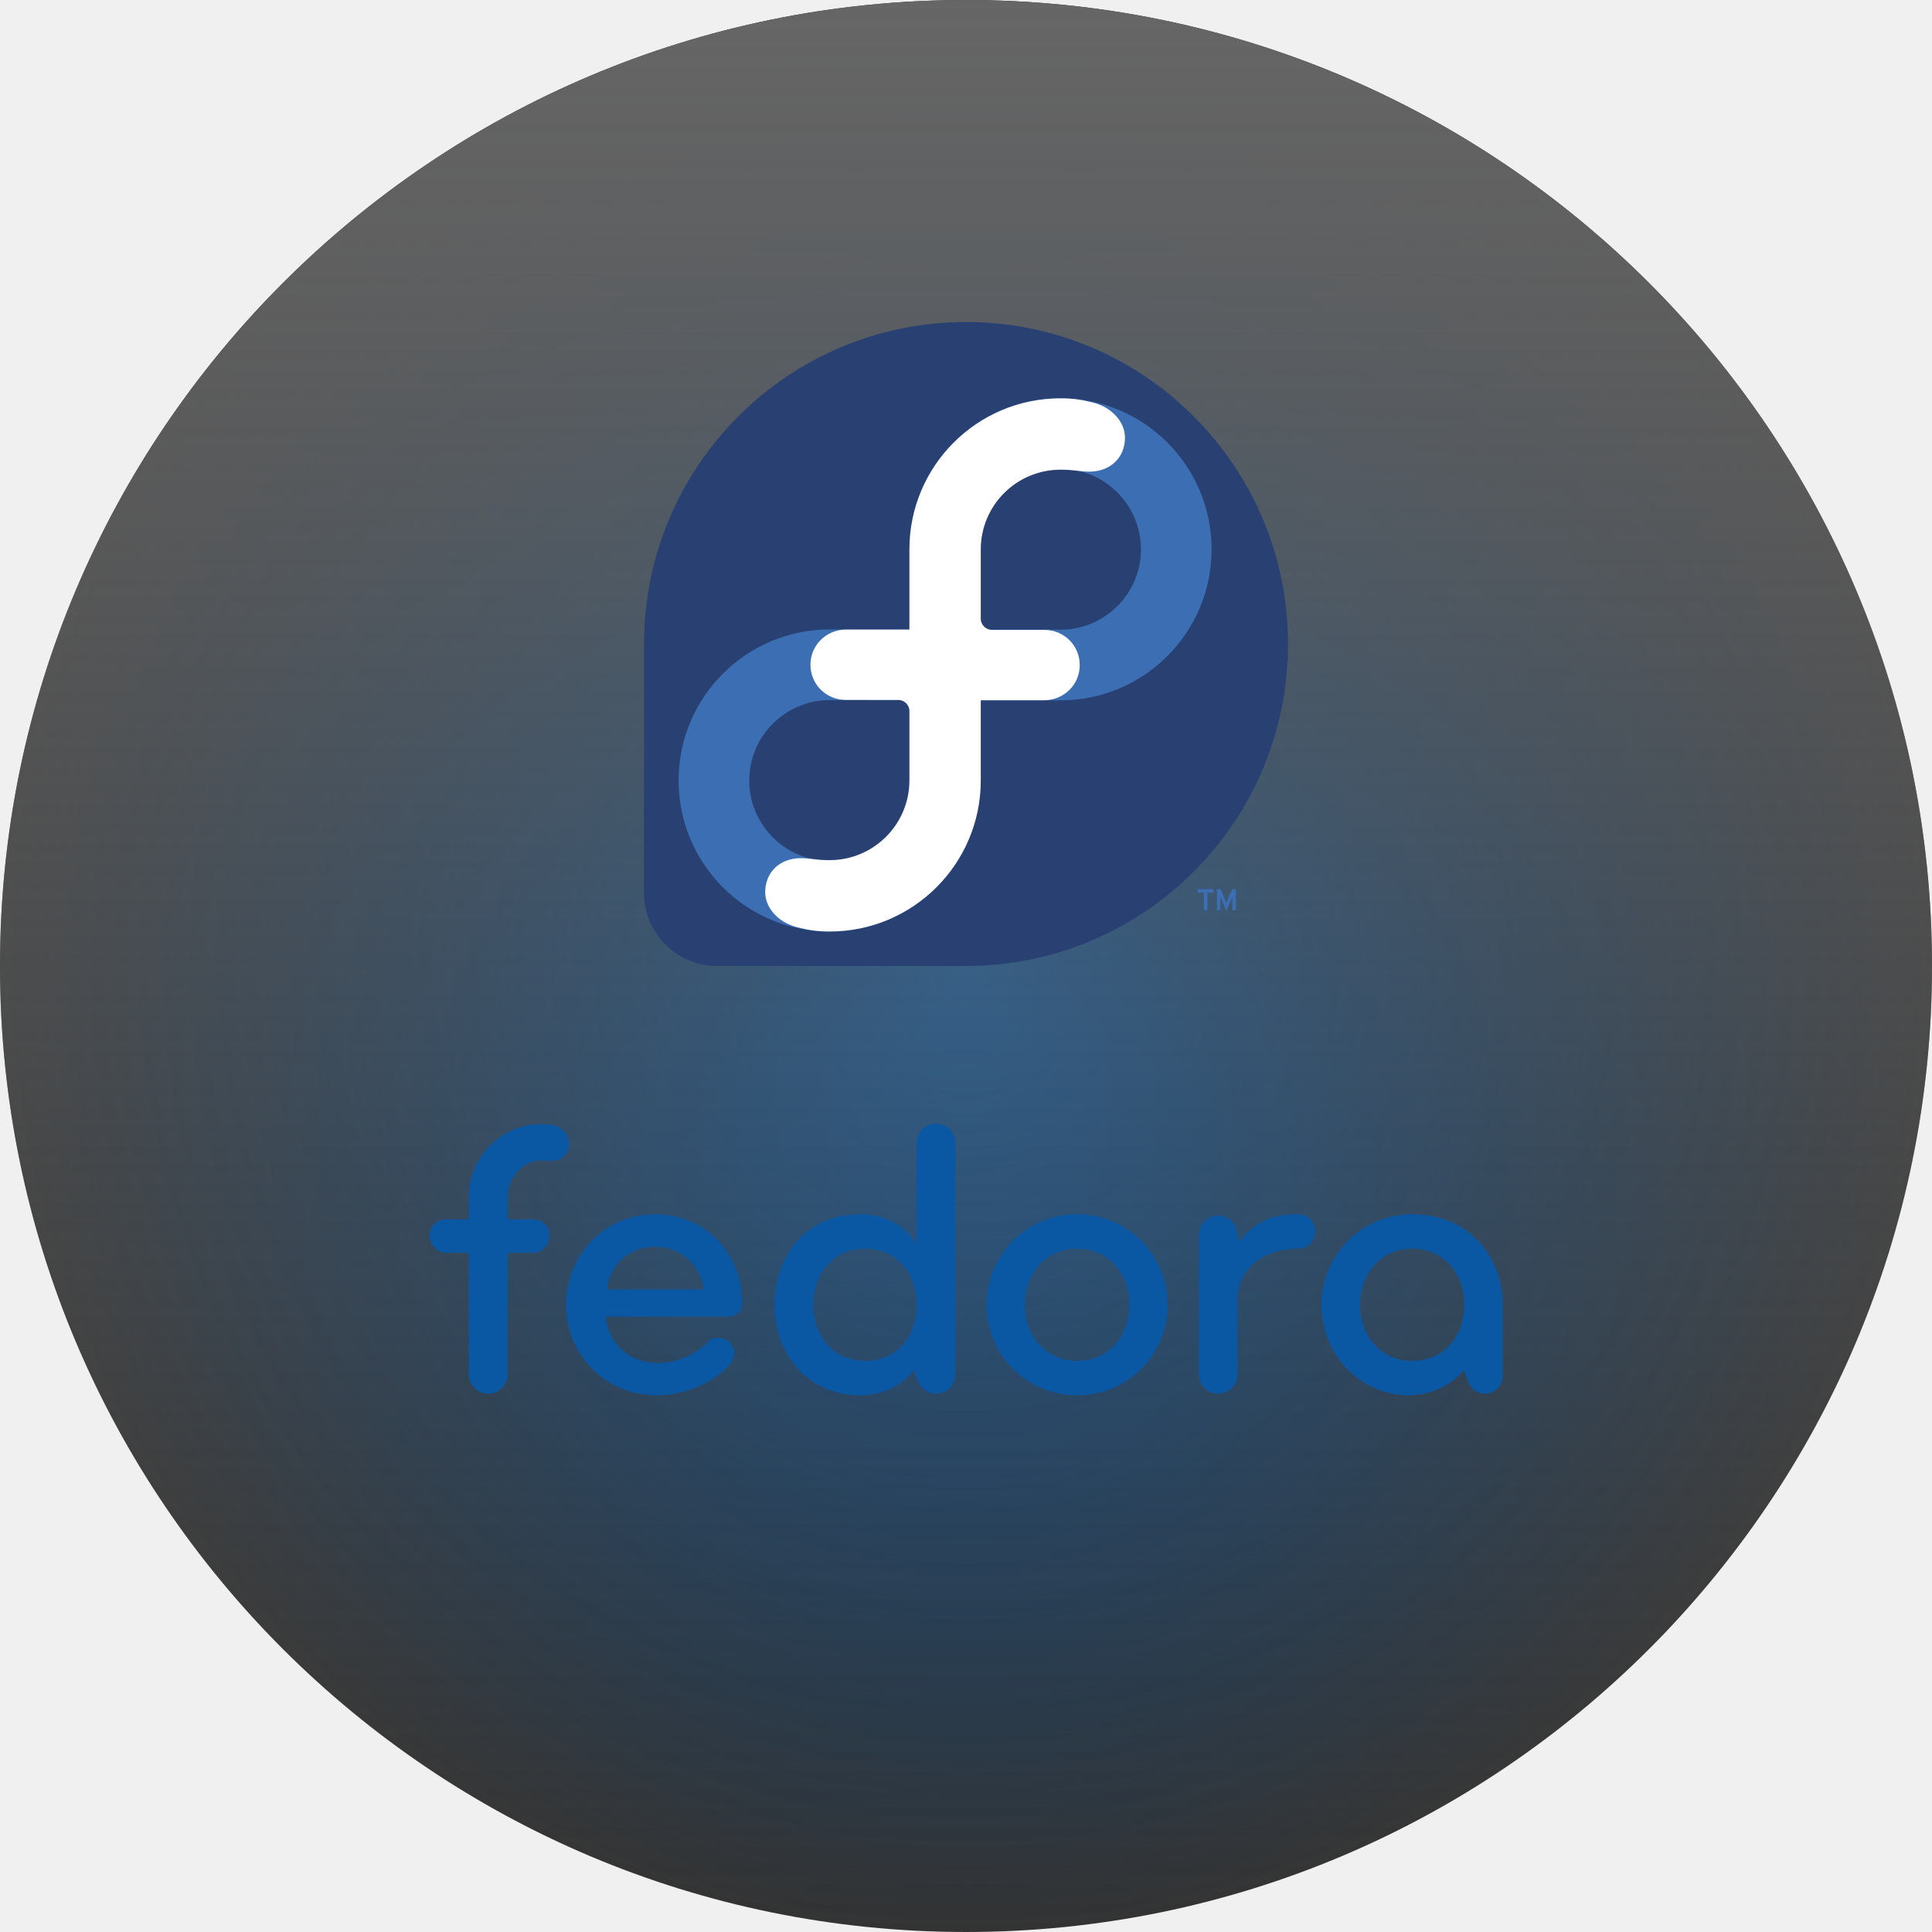
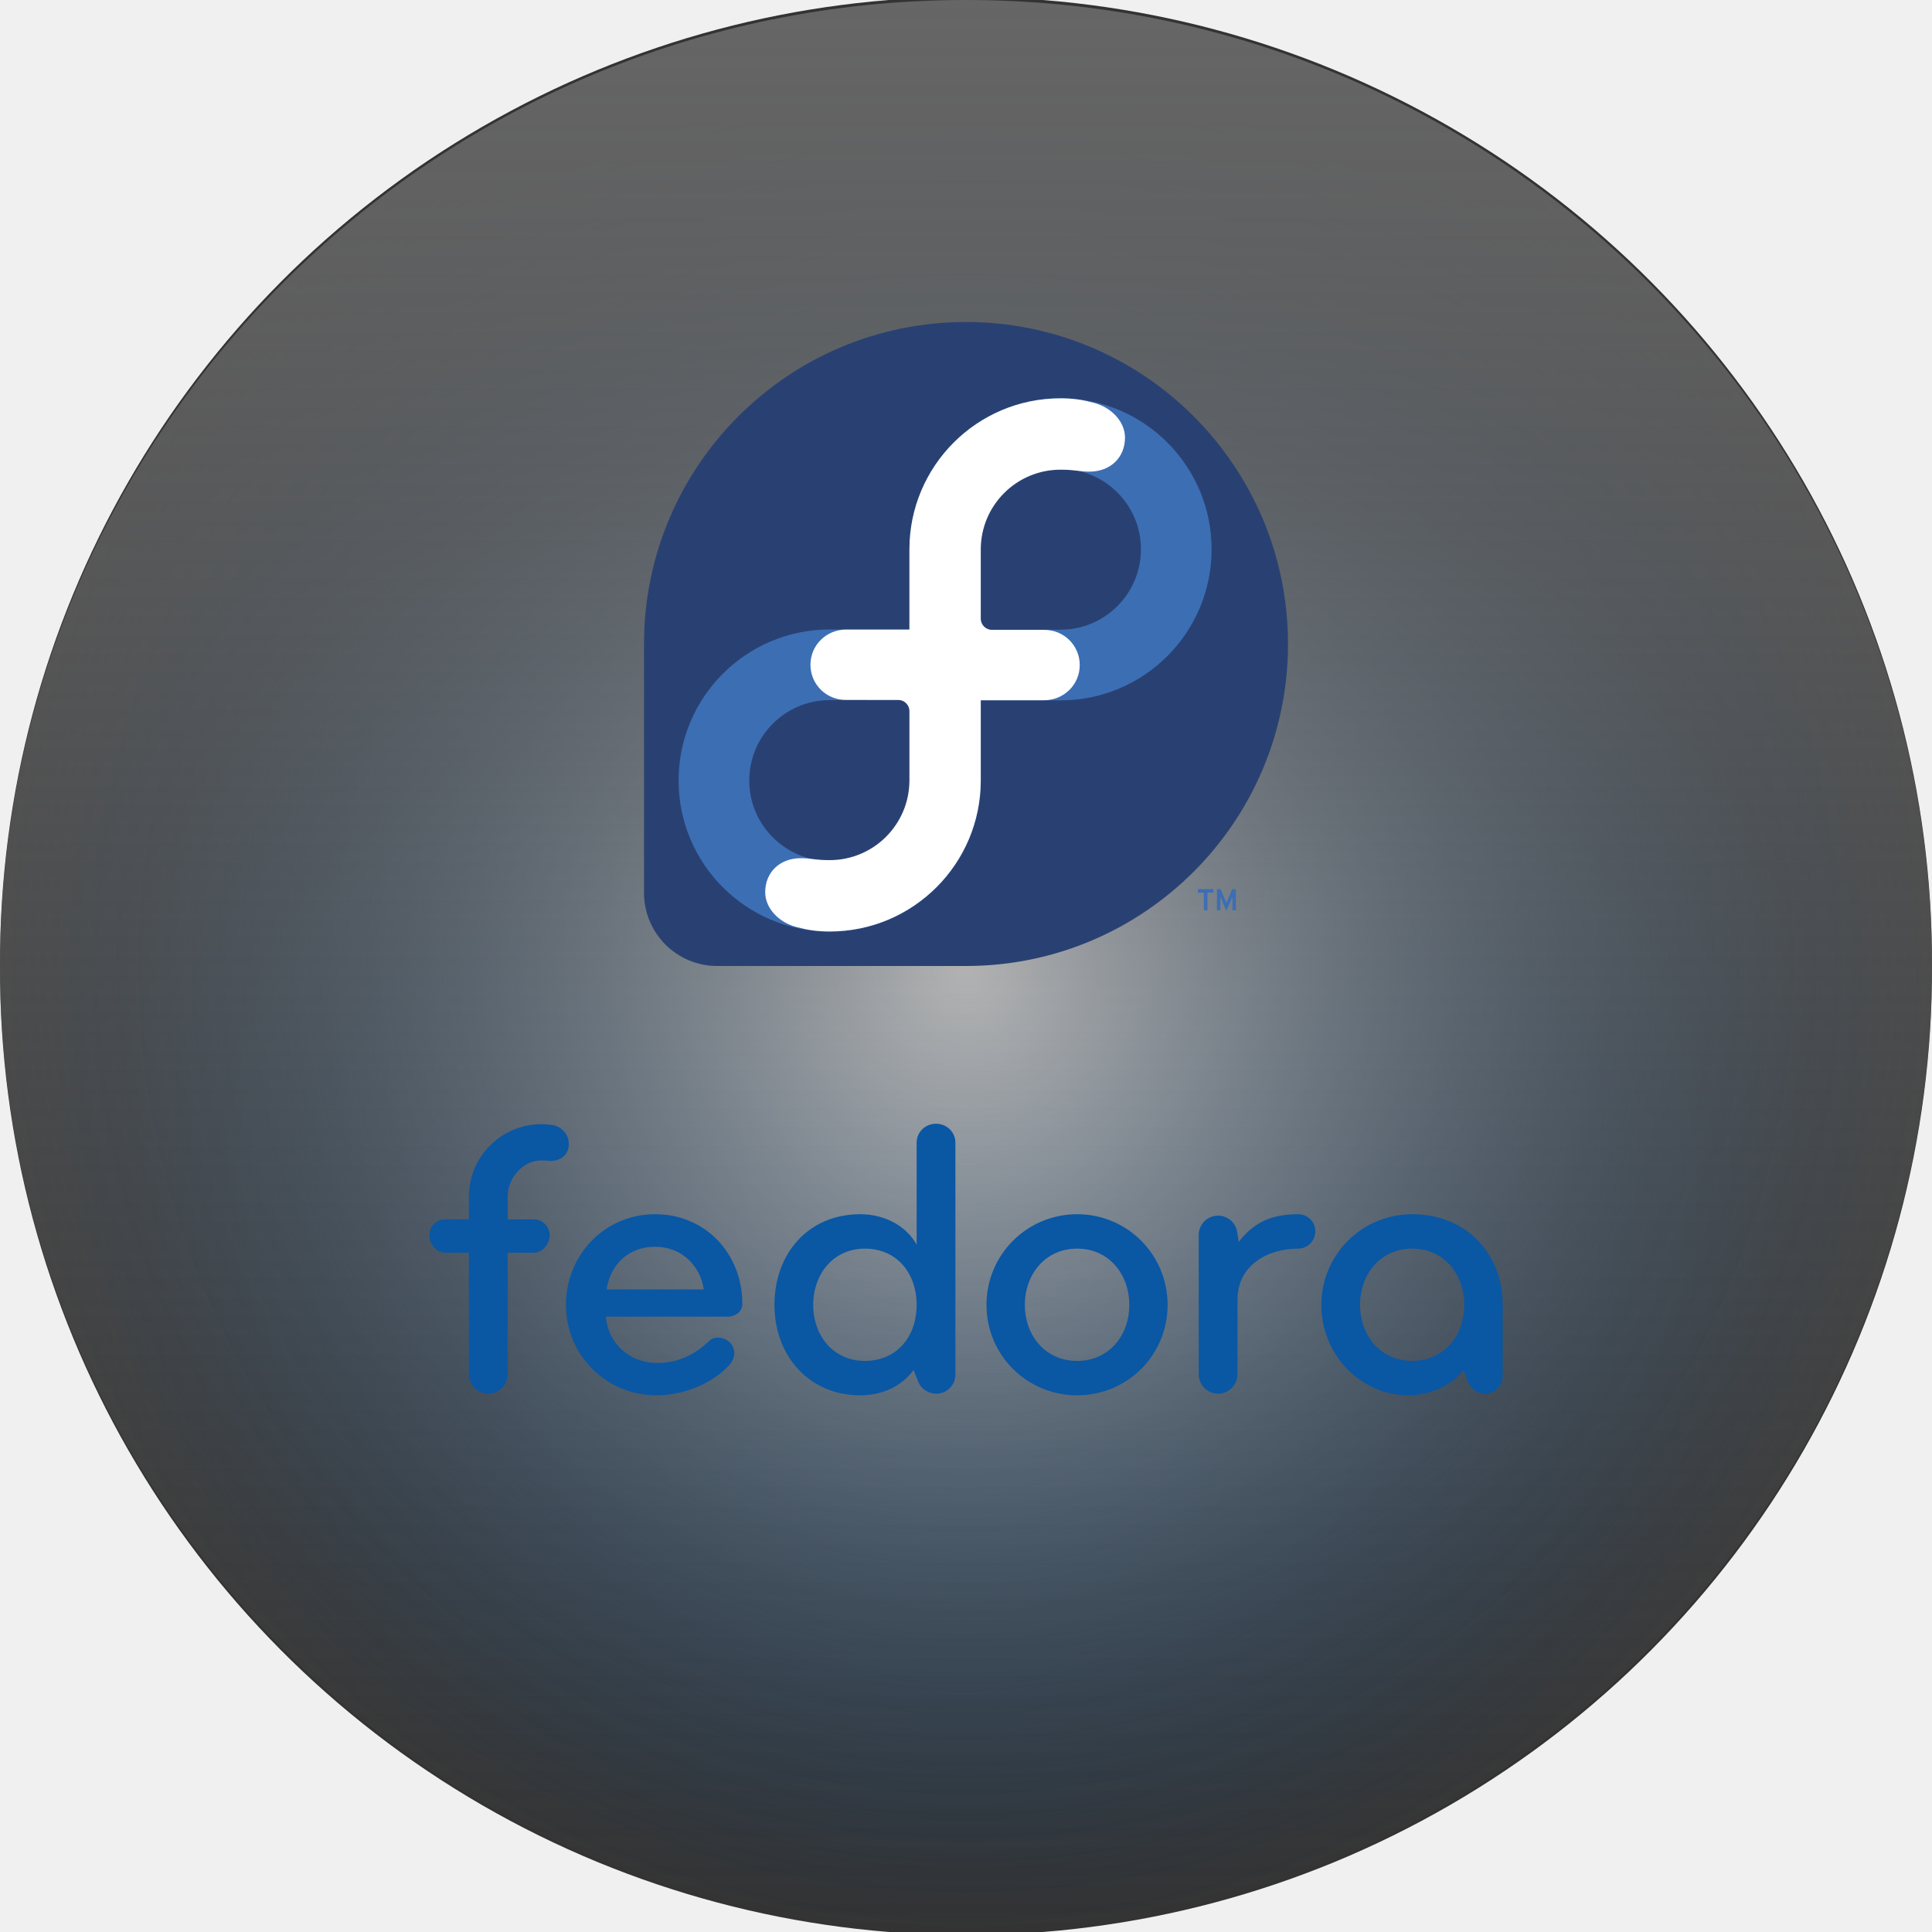
<svg xmlns="http://www.w3.org/2000/svg" xmlns:ns1="http://www.openswatchbook.org/uri/2009/osb" xmlns:xlink="http://www.w3.org/1999/xlink" id="svg3004" version="1.1" width="270" height="270" xml:space="preserve">
  <defs id="defs3008">
+     <linearGradient id="linearGradient3882">
+       <stop style="stop-color:#ffffff;stop-opacity:1;" offset="0" id="stop3904" />
+       <stop style="stop-color:#0a57a4;stop-opacity:0;" offset="1" id="stop3886" />
+     </linearGradient>
+     <linearGradient id="linearGradient3865">
+       <stop style="stop-color:#294172;stop-opacity:1;" offset="0" id="stop3867" />
+       <stop id="stop3880" offset="0" style="stop-color:#294172;stop-opacity:1;" />
+       <stop id="stop3870" offset="1" style="stop-color:#294172;stop-opacity:0.498;" />
+     </linearGradient>
    <linearGradient id="linearGradient4140">
      <stop style="stop-color:#0a58a4;stop-opacity:1;" offset="0" id="stop4142" />
      <stop style="stop-color:#0a58a4;stop-opacity:0;" offset="1" id="stop4144" />
    </linearGradient>
    <linearGradient id="linearGradient4226">
      <stop style="stop-color:#0044aa;stop-opacity:1;" offset="0" id="stop4228" />
      <stop style="stop-color:#0044aa;stop-opacity:0;" offset="1" id="stop4230" />
    </linearGradient>
    <linearGradient id="linearGradient4164">
      <stop style="stop-color:#a80030;stop-opacity:1;" offset="0" id="stop4166" />
      <stop style="stop-color:#a80030;stop-opacity:0;" offset="1" id="stop4168" />
    </linearGradient>
    <linearGradient id="linearGradient5303">
      <stop style="stop-color:#f26711;stop-opacity:1;" offset="0" id="stop5305" />
      <stop style="stop-color:#f26711;stop-opacity:0;" offset="1" id="stop5307" />
    </linearGradient>
    <linearGradient id="linearGradient5267">
      <stop style="stop-color:#666666;stop-opacity:1;" offset="0" id="stop5269" />
      <stop style="stop-color:#666666;stop-opacity:0;" offset="1" id="stop5271" />
    </linearGradient>
    <linearGradient id="linearGradient5251" ns1:paint="solid">
      <stop style="stop-color:#666666;stop-opacity:1;" offset="0" id="stop5253" />
    </linearGradient>
    <linearGradient xlink:href="#linearGradient5267" id="linearGradient5273" x1="-395.365" y1="-212.642" x2="4.763" y2="-212.642" gradientUnits="userSpaceOnUse" />
    <radialGradient xlink:href="#linearGradient5303" id="radialGradient5325" cx="-163.148" cy="-366.263" fx="-163.148" fy="-366.263" r="144.094" gradientTransform="matrix(1,0,0,0.9338842,0,-24.21576)" gradientUnits="userSpaceOnUse" />
    <radialGradient xlink:href="#linearGradient4164" id="radialGradient4170" cx="1447.778" cy="-272.917" fx="1447.778" fy="-272.917" r="223.333" gradientTransform="matrix(1,0,0,0.9751244,0,-6.788974)" gradientUnits="userSpaceOnUse" />
    <radialGradient xlink:href="#linearGradient4164-9" id="radialGradient4170-9" cx="1447.778" cy="-272.917" fx="1447.778" fy="-272.917" r="223.333" gradientTransform="matrix(1,0,0,0.9751244,0,-6.788974)" gradientUnits="userSpaceOnUse" />
    <linearGradient id="linearGradient4164-9">
      <stop style="stop-color:#a80030;stop-opacity:1;" offset="0" id="stop4166-0" />
      <stop style="stop-color:#a80030;stop-opacity:0;" offset="1" id="stop4168-2" />
    </linearGradient>
    <radialGradient r="223.333" fy="-272.917" fx="1447.778" cy="-272.917" cx="1447.778" gradientTransform="matrix(1,0,0,0.9751244,0,-6.788974)" gradientUnits="userSpaceOnUse" id="radialGradient4206" xlink:href="#linearGradient4164-9" />
    <radialGradient xlink:href="#linearGradient4164" id="radialGradient14319" gradientUnits="userSpaceOnUse" gradientTransform="matrix(1,0,0,0.9751244,0,-6.788974)" cx="1447.778" cy="-272.917" fx="1447.778" fy="-272.917" r="223.333" />
    <linearGradient xlink:href="#linearGradient5267" id="linearGradient14321" gradientUnits="userSpaceOnUse" x1="-395.365" y1="-212.642" x2="4.763" y2="-212.642" />
    <linearGradient xlink:href="#linearGradient5267" id="linearGradient14345" gradientUnits="userSpaceOnUse" x1="-395.365" y1="-212.642" x2="4.763" y2="-212.642" />
    <radialGradient xlink:href="#linearGradient4164" id="radialGradient14347" gradientUnits="userSpaceOnUse" gradientTransform="matrix(1,0,0,0.9751244,0,-6.788974)" cx="1447.778" cy="-272.917" fx="1447.778" fy="-272.917" r="223.333" />
    <radialGradient xlink:href="#linearGradient4164" id="radialGradient14931" gradientUnits="userSpaceOnUse" gradientTransform="matrix(1,0,0,0.9751244,0,-6.788974)" cx="1447.778" cy="-272.917" fx="1447.778" fy="-272.917" r="223.333" />
    <linearGradient xlink:href="#linearGradient5267" id="linearGradient14933" gradientUnits="userSpaceOnUse" x1="-395.365" y1="-212.642" x2="4.763" y2="-212.642" />
    <radialGradient xlink:href="#linearGradient4164" id="radialGradient14961" gradientUnits="userSpaceOnUse" gradientTransform="matrix(1,0,0,0.9751244,0,-6.788974)" cx="1447.778" cy="-272.917" fx="1447.778" fy="-272.917" r="223.333" />
    <linearGradient xlink:href="#linearGradient5267" id="linearGradient14963" gradientUnits="userSpaceOnUse" x1="-395.365" y1="-212.642" x2="4.763" y2="-212.642" />
    <linearGradient xlink:href="#linearGradient5267" id="linearGradient14991" gradientUnits="userSpaceOnUse" x1="-395.365" y1="-212.642" x2="4.763" y2="-212.642" />
    <linearGradient xlink:href="#linearGradient5267" id="linearGradient15015" gradientUnits="userSpaceOnUse" x1="-395.365" y1="-212.642" x2="4.763" y2="-212.642" />
    <linearGradient xlink:href="#linearGradient5267" id="linearGradient3725" gradientUnits="userSpaceOnUse" x1="-395.365" y1="-212.642" x2="4.763" y2="-212.642" />
    <radialGradient r="125.556" fy="-292.917" fx="-318.889" cy="-292.917" cx="-318.889" gradientTransform="matrix(1,0,0,1.061947,0,18.14526)" gradientUnits="userSpaceOnUse" id="radialGradient3812" xlink:href="#linearGradient3787-8" />
    <linearGradient id="linearGradient3787-8">
      <stop style="stop-color:#000000;stop-opacity:1;" offset="0" id="stop3789-9" />
      <stop style="stop-color:#000000;stop-opacity:0;" offset="1" id="stop3791-4" />
    </linearGradient>
    <radialGradient r="125.556" fy="-292.917" fx="-318.889" cy="-292.917" cx="-318.889" gradientTransform="matrix(1,0,0,1.061947,0,18.14526)" gradientUnits="userSpaceOnUse" id="radialGradient6789" xlink:href="#linearGradient3787-8" />
    <radialGradient xlink:href="#linearGradient4226" id="radialGradient4232" cx="1447.778" cy="-272.917" fx="1447.778" fy="-272.917" r="223.333" gradientTransform="matrix(1,0,0,0.9751244,0,-6.788974)" gradientUnits="userSpaceOnUse" />
    <linearGradient xlink:href="#linearGradient5267" id="linearGradient3366" gradientUnits="userSpaceOnUse" x1="-395.365" y1="-212.642" x2="4.763" y2="-212.642" />
    <radialGradient xlink:href="#linearGradient3787-8" id="radialGradient3370" gradientUnits="userSpaceOnUse" gradientTransform="matrix(1,0,0,1.061947,0,18.14526)" cx="-318.889" cy="-292.917" fx="-318.889" fy="-292.917" r="125.556" />
    <radialGradient xlink:href="#linearGradient4140" id="radialGradient4146" cx="1447.778" cy="-272.917" fx="1447.778" fy="-272.917" r="223.333" gradientTransform="matrix(1,0,0,0.9751244,0,-6.788974)" gradientUnits="userSpaceOnUse" />
    <radialGradient xlink:href="#linearGradient3787-8" id="radialGradient3093" gradientUnits="userSpaceOnUse" gradientTransform="matrix(1,0,0,1.061947,0,18.14526)" cx="-318.889" cy="-292.917" fx="-318.889" fy="-292.917" r="125.556" />
    <radialGradient xlink:href="#linearGradient4140" id="radialGradient3095" gradientUnits="userSpaceOnUse" gradientTransform="matrix(1,0,0,0.9751244,0,-6.788974)" cx="1447.778" cy="-272.917" fx="1447.778" fy="-272.917" r="223.333" />
    <linearGradient xlink:href="#linearGradient5267" id="linearGradient3097" gradientUnits="userSpaceOnUse" x1="-395.365" y1="-212.642" x2="4.763" y2="-212.642" />
    <radialGradient xlink:href="#linearGradient3787-8" id="radialGradient7088" gradientUnits="userSpaceOnUse" gradientTransform="matrix(1,0,0,1.061947,0,18.14526)" cx="-318.889" cy="-292.917" fx="-318.889" fy="-292.917" r="125.556" />
    <radialGradient xlink:href="#linearGradient4140" id="radialGradient7090" gradientUnits="userSpaceOnUse" gradientTransform="matrix(1,0,0,0.9751244,0,-6.788974)" cx="1447.778" cy="-272.917" fx="1447.778" fy="-272.917" r="223.333" />
    <linearGradient xlink:href="#linearGradient5267" id="linearGradient7092" gradientUnits="userSpaceOnUse" x1="-395.365" y1="-212.642" x2="4.763" y2="-212.642" />
    <radialGradient xlink:href="#linearGradient3787-8" id="radialGradient7156" gradientUnits="userSpaceOnUse" gradientTransform="matrix(1,0,0,1.061947,0,18.14526)" cx="-318.889" cy="-292.917" fx="-318.889" fy="-292.917" r="125.556" />
    <radialGradient xlink:href="#linearGradient4140" id="radialGradient7158" gradientUnits="userSpaceOnUse" gradientTransform="matrix(1,0,0,0.9751244,0,-6.788974)" cx="1447.778" cy="-272.917" fx="1447.778" fy="-272.917" r="223.333" />
    <linearGradient xlink:href="#linearGradient5267" id="linearGradient7160" gradientUnits="userSpaceOnUse" x1="-395.365" y1="-212.642" x2="4.763" y2="-212.642" />
+     <radialGradient xlink:href="#linearGradient3787-8" id="radialGradient3065" gradientUnits="userSpaceOnUse" gradientTransform="matrix(1,0,0,1.061947,0,18.14526)" cx="-318.889" cy="-292.917" fx="-318.889" fy="-292.917" r="125.556" />
+     <radialGradient xlink:href="#linearGradient4140" id="radialGradient3067" gradientUnits="userSpaceOnUse" gradientTransform="matrix(1,0,0,0.9751244,0,-6.788974)" cx="1447.778" cy="-272.917" fx="1447.778" fy="-272.917" r="223.333" />
+     <linearGradient xlink:href="#linearGradient5267" id="linearGradient3069" gradientUnits="userSpaceOnUse" x1="-395.365" y1="-212.642" x2="4.763" y2="-212.642" />
+     <linearGradient xlink:href="#linearGradient5267" id="linearGradient3083" gradientUnits="userSpaceOnUse" x1="-395.365" y1="-212.642" x2="4.763" y2="-212.642" />
+     <radialGradient xlink:href="#linearGradient3787-8" id="radialGradient3087" gradientUnits="userSpaceOnUse" gradientTransform="matrix(1,0,0,1.061947,0,18.14526)" cx="-318.889" cy="-292.917" fx="-318.889" fy="-292.917" r="125.556" />
+     <radialGradient xlink:href="#linearGradient3865" id="radialGradient3871" cx="1447.778" cy="-272.917" fx="1447.778" fy="-272.917" r="223.333" gradientTransform="matrix(1,0,0,0.9751244,0,-6.788974)" gradientUnits="userSpaceOnUse" />
+     <radialGradient xlink:href="#linearGradient3787-8" id="radialGradient3074" gradientUnits="userSpaceOnUse" gradientTransform="matrix(1,0,0,1.061947,0,18.14526)" cx="-318.889" cy="-292.917" fx="-318.889" fy="-292.917" r="125.556" />
+     <radialGradient xlink:href="#linearGradient3865" id="radialGradient3076" gradientUnits="userSpaceOnUse" gradientTransform="matrix(1,0,0,0.9751244,0,-6.788974)" cx="1447.778" cy="-272.917" fx="1447.778" fy="-272.917" r="223.333" />
+     <linearGradient xlink:href="#linearGradient5267" id="linearGradient3078" gradientUnits="userSpaceOnUse" x1="-395.365" y1="-212.642" x2="4.763" y2="-212.642" />
+     <linearGradient xlink:href="#linearGradient5267" id="linearGradient3093" gradientUnits="userSpaceOnUse" x1="-395.365" y1="-212.642" x2="4.763" y2="-212.642" />
+     <radialGradient xlink:href="#linearGradient3882" id="radialGradient3900" cx="1447.778" cy="-272.917" fx="1447.778" fy="-272.917" r="223.333" gradientTransform="matrix(1,0,0,0.9751244,0,-6.788974)" gradientUnits="userSpaceOnUse" />
  </defs>
  <g id="g3012" transform="matrix(1.25,0,0,-1.25,0,-512.3622)">
-     <g id="g3630" transform="translate(0,-625.8898)">
-       <path transform="matrix(1.08777,0,0,-1.008,253.295,-232.38)" d="m -34.286,-337.679 c 0,59.173 -44.452,107.143 -99.286,107.143 -54.834,0 -99.286,-47.969 -99.286,-107.143 0,-59.173 44.452,-107.143 99.286,-107.143 54.834,0 99.286,47.969 99.286,107.143 z" id="path3219" style="fill:#333333;fill-opacity:1;fill-rule:nonzero;stroke:none" />
-       <g id="g7142">
-         <path style="opacity:0.75;fill:url(#radialGradient7156);fill-opacity:1;fill-rule:evenodd;stroke:none" id="path5277-0" d="m -193.333,-292.917 c 0,73.638 -56.213,133.333 -125.556,133.333 -69.342,0 -125.556,-59.695 -125.556,-133.333 0,-73.638 56.213,-133.333 125.556,-133.333 69.342,0 125.556,59.695 125.556,133.333 z" transform="matrix(0,0.860177,0.81,0,345.2625,382.3009)" />
-         <path style="fill:url(#radialGradient7158);fill-opacity:1;fill-rule:nonzero;stroke:none" id="path4162" d="m 1671.111,-272.917 c 0,120.275 -99.99,217.778 -223.333,217.778 -123.344,0 -223.333,-97.502 -223.333,-217.778 0,-120.275 99.99,-217.778 223.333,-217.778 123.344,0 223.333,97.502 223.333,217.778 z" transform="matrix(0.4835821,0,0,-0.4959184,-592.1194,-27.34439)" />
-         <path style="fill:url(#linearGradient7160);fill-opacity:1;fill-rule:evenodd;stroke:none" id="path3806" d="m 4.763,-212.642 c 0,102.6 -89.572,185.774 -200.064,185.774 -110.493,0 -200.064,-83.174 -200.064,-185.774 0,-102.6 89.572,-185.774 200.064,-185.774 110.493,0 200.064,83.174 200.064,185.774 z" transform="matrix(0,-0.5398262,-0.5813513,0,-15.61974,2.571423)" />
-         <g id="g7132">
-           <path id="path3562" d="m 104.649,90.364 c -1.193,0 -2.168,-0.926 -2.168,-2.119 l 0,-11.406 c -1.105,2.033 -3.484,3.41 -6.313,3.41 -5.746,0 -9.581,-4.347 -9.581,-10.138 0,-5.79 3.968,-10.111 9.581,-10.111 2.504,0 4.67,1.035 5.97,2.832 l 0.481,-1.22 c 0.298,-0.838 1.114,-1.429 2.053,-1.429 1.188,-1e-5 2.142,0.949 2.142,2.142 l 0,0.027 0,25.894 c 0,1.193 -0.971,2.119 -2.164,2.119 z m -44.116,-0.049 c -4.476,0 -8.112,-3.631 -8.112,-8.107 l 0,-2.533 -2.649,0 c -0.972,0 -1.772,-0.804 -1.772,-1.776 0,-0.973 0.8,-1.959 1.772,-1.959 l 2.649,0 0,-13.588 c 0,-1.193 0.975,-2.168 2.168,-2.168 1.194,0 2.164,0.975 2.164,2.168 l 0,13.588 2.925,0 c 0.972,0 1.776,0.986 1.776,1.959 0,0.972 -0.804,1.776 -1.776,1.776 l -2.925,0 0,2.533 c 0,2.087 1.693,4.056 3.78,4.056 0.188,0 0.389,5.3e-4 0.574,-0.027 1.184,-0.175 2.291,0.361 2.466,1.545 0.175,1.183 -0.66,2.269 -1.843,2.444 -0.395,0.058 -0.798,0.089 -1.198,0.089 z m 12.715,-10.066 c -5.613,0 -9.973,-4.524 -9.973,-10.138 0,-5.614 4.498,-10.111 10.111,-10.111 3.094,0 6.229,1.328 8.085,3.317 0.398,0.398 0.623,0.921 0.623,1.407 0,0.353 -0.126,0.701 -0.347,1.011 -0.353,0.442 -0.894,0.717 -1.425,0.717 -0.398,0 -0.754,-0.082 -1.064,-0.392 -1.547,-1.502 -3.48,-2.444 -5.734,-2.444 -3.182,0 -5.562,2.222 -5.783,5.182 13.658,0 13.642,0 13.642,0 0.84,0 1.611,0.567 1.611,1.407 0,5.702 -4.177,10.044 -9.746,10.044 z m 47.18,0 C 114.814,80.249 110.29,75.724 110.29,70.111 110.29,64.497 114.814,60 120.428,60 c 5.614,0 10.111,4.497 10.111,10.111 0,5.613 -4.497,10.138 -10.111,10.138 z m 24.718,0 c -2.965,0 -4.924,-0.884 -6.656,-3.085 l -0.165,1.037 c -0.134,1.069 -1.038,1.888 -2.142,1.888 -1.198,0 -2.164,-0.97 -2.164,-2.168 l 0,-0.022 0,-15.547 c 0,-1.193 0.97,-2.168 2.164,-2.168 1.194,0 2.168,0.975 2.168,2.168 l 0,8.339 c 0,3.801 3.302,5.712 6.794,5.712 1.061,0 1.91,0.876 1.91,1.937 0,1.061 -0.849,1.91 -1.91,1.91 z m 12.738,0 c -5.614,0 -10.155,-4.524 -10.155,-10.138 0,-5.614 4.415,-10.111 9.764,-10.111 2.669,0 5.059,1.374 6.131,2.809 l 0.53,-1.336 c 0.283,-0.752 1.014,-1.291 1.865,-1.291 1.097,-1e-5 1.98,0.885 1.981,1.981 l 0,5.182 0,2.765 c 0.044,5.436 -3.839,10.138 -10.115,10.138 z M 73.248,76.611 c 2.917,0 5.038,-2.077 5.436,-4.773 l -10.872,0 c 0.442,2.828 2.475,4.773 5.436,4.773 z m 23.45,-0.209 c 3.536,0 5.783,-2.711 5.783,-6.291 0,-3.58 -2.247,-6.264 -5.783,-6.264 -3.536,0 -5.779,2.817 -5.779,6.264 0,3.447 2.243,6.291 5.779,6.291 z m 23.73,0 c 3.536,0 5.828,-2.844 5.828,-6.291 0,-3.447 -2.292,-6.264 -5.828,-6.264 -3.536,0 -5.85,2.817 -5.85,6.264 0,3.447 2.314,6.291 5.85,6.291 z m 37.456,0 c 3.536,0 5.828,-2.844 5.828,-6.291 0,-3.447 -2.292,-6.264 -5.828,-6.264 -3.536,0 -5.828,2.817 -5.828,6.264 0,3.447 2.292,6.291 5.828,6.291 z" style="fill:#0a57a4;fill-opacity:1;fill-rule:nonzero;stroke:none" />
-           <g transform="matrix(0.3380263,0,0,0.3380303,-469.542,-107.8808)" id="g3339">
-             <path d="m 1815.072,745.138 c 0,58.82 -47.683,106.504 -106.502,106.504 -58.793,0 -106.457,-47.644 -106.499,-106.429 l 0,-82.417 c 0.032,-13.347 10.857,-24.153 24.213,-24.153 l 82.329,0 c 58.8,0.023 106.459,47.69 106.459,106.494" id="voice" style="fill:#294172" />
-             <path d="m 1663.473,738.265 c 0,0 38.276,0 38.276,0 0,0 0,-38.276 0,-38.276 0,-21.128 -17.148,-38.276 -38.276,-38.276 -21.128,0 -38.276,17.148 -38.276,38.276 0,21.128 17.148,38.276 38.276,38.276 z" id="in" style="fill:none;stroke:#3c6eb4;stroke-width:23.368" />
-             <use height="1052.362" width="744.094" y="0" x="0" transform="matrix(-1,0,0,-1,3403.312,1476.455)" id="finity" xlink:href="#in" />
-             <path d="m 1713.457,749.919 0,-49.877 c 0,-27.603 -22.38,-49.984 -49.984,-49.984 -4.188,0 -7.165,0.473 -11.042,1.486 -5.653,1.479 -10.272,6.114 -10.274,11.505 0,6.516 4.73,11.256 11.8,11.256 3.365,0 4.586,-0.646 9.516,-0.646 14.553,0 26.358,11.788 26.384,26.341 l 0,22.925 c 0,2.054 -1.669,3.719 -3.727,3.719 l -17.332,0.003 c -6.458,0 -11.675,5.151 -11.675,11.626 0,6.516 5.271,11.645 11.799,11.645" id="free" style="fill:#ffffff" />
-             <use height="1052.362" width="744.094" y="0" x="0" transform="matrix(-1,0,0,-1,3403.312,1476.455)" id="dom" xlink:href="#free" />
-             <path d="m 1796.695,657.075 c 0,0 0,4.425 0,4.425 l -2.023,-4.638 c 0,0 -1.969,4.638 -1.969,4.638 l 3e-4,-4.425 -1.135,0 0,6.988 1.19,0 c 0,0 1.947,-4.464 1.947,-4.464 l 1.918,4.464 1.204,0 0,-6.988 -1.133,0 z m -8.266,5.817 0,-5.817 -1.186,0 0,5.817 -1.988,0 0,1.17 5.16,0 0,-1.17" id="TM" style="fill:#3c6eb4" />
-           </g>
+     <g id="g3906">
+       <path transform="matrix(1.08777,0,0,-1.008,253.295,-858.2697)" d="m -34.286,-337.679 a 99.286,107.143 0 1 1 -198.571,0 99.286,107.143 0 1 1 198.571,0 z" id="path3219" style="fill:#333333;fill-opacity:1;fill-rule:nonzero;stroke:none" />
+       <path transform="matrix(0,0.860177,0.81,0,345.2625,-243.5889)" d="m -193.333,-292.917 a 125.556,133.333 0 1 1 -251.111,0 125.556,133.333 0 1 1 251.111,0 z" id="path5277-0" style="opacity:0.75;fill:url(#radialGradient3074);fill-opacity:1;fill-rule:evenodd;stroke:none" />
+       <path transform="matrix(0.4835821,0,0,-0.4959184,-592.1194,-653.2341)" d="m 1671.111,-272.917 a 223.333,217.778 0 1 1 -446.667,0 223.333,217.778 0 1 1 446.667,0 z" id="path4162" style="fill:url(#radialGradient3900);fill-opacity:1;fill-rule:nonzero;stroke:none" />
+       <path transform="matrix(0,-0.5398262,-0.5813513,0,-15.61974,-623.3183)" d="m 4.763,-212.642 a 200.064,185.774 0 1 1 -400.129,0 200.064,185.774 0 1 1 400.129,0 z" id="path3806" style="fill:url(#linearGradient3093);fill-opacity:1;fill-rule:evenodd;stroke:none" />
+       <g transform="translate(3.97e-4,-625.8897)" id="g7132">
+         <path style="fill:#0a57a4;fill-opacity:1;fill-rule:nonzero;stroke:none" d="m 104.649,90.364 c -1.193,0 -2.168,-0.926 -2.168,-2.119 l 0,-11.406 c -1.105,2.033 -3.484,3.41 -6.313,3.41 -5.746,0 -9.581,-4.347 -9.581,-10.138 0,-5.79 3.968,-10.111 9.581,-10.111 2.504,0 4.67,1.035 5.97,2.832 l 0.481,-1.22 c 0.298,-0.838 1.114,-1.429 2.053,-1.429 1.188,-1e-5 2.142,0.949 2.142,2.142 l 0,0.027 0,25.894 c 0,1.193 -0.971,2.119 -2.164,2.119 z m -44.116,-0.049 c -4.476,0 -8.112,-3.631 -8.112,-8.107 l 0,-2.533 -2.649,0 c -0.972,0 -1.772,-0.804 -1.772,-1.776 0,-0.973 0.8,-1.959 1.772,-1.959 l 2.649,0 0,-13.588 c 0,-1.193 0.975,-2.168 2.168,-2.168 1.194,0 2.164,0.975 2.164,2.168 l 0,13.588 2.925,0 c 0.972,0 1.776,0.986 1.776,1.959 0,0.972 -0.804,1.776 -1.776,1.776 l -2.925,0 0,2.533 c 0,2.087 1.693,4.056 3.78,4.056 0.188,0 0.389,5.3e-4 0.574,-0.027 1.184,-0.175 2.291,0.361 2.466,1.545 0.175,1.183 -0.66,2.269 -1.843,2.444 -0.395,0.058 -0.798,0.089 -1.198,0.089 z m 12.715,-10.066 c -5.613,0 -9.973,-4.524 -9.973,-10.138 0,-5.614 4.498,-10.111 10.111,-10.111 3.094,0 6.229,1.328 8.085,3.317 0.398,0.398 0.623,0.921 0.623,1.407 0,0.353 -0.126,0.701 -0.347,1.011 -0.353,0.442 -0.894,0.717 -1.425,0.717 -0.398,0 -0.754,-0.082 -1.064,-0.392 -1.547,-1.502 -3.48,-2.444 -5.734,-2.444 -3.182,0 -5.562,2.222 -5.783,5.182 13.658,0 13.642,0 13.642,0 0.84,0 1.611,0.567 1.611,1.407 0,5.702 -4.177,10.044 -9.746,10.044 z m 47.18,0 C 114.814,80.249 110.29,75.724 110.29,70.111 110.29,64.497 114.814,60 120.428,60 c 5.614,0 10.111,4.497 10.111,10.111 0,5.613 -4.497,10.138 -10.111,10.138 z m 24.718,0 c -2.965,0 -4.924,-0.884 -6.656,-3.085 l -0.165,1.037 c -0.134,1.069 -1.038,1.888 -2.142,1.888 -1.198,0 -2.164,-0.97 -2.164,-2.168 l 0,-0.022 0,-15.547 c 0,-1.193 0.97,-2.168 2.164,-2.168 1.194,0 2.168,0.975 2.168,2.168 l 0,8.339 c 0,3.801 3.302,5.712 6.794,5.712 1.061,0 1.91,0.876 1.91,1.937 0,1.061 -0.849,1.91 -1.91,1.91 z m 12.738,0 c -5.614,0 -10.155,-4.524 -10.155,-10.138 0,-5.614 4.415,-10.111 9.764,-10.111 2.669,0 5.059,1.374 6.131,2.809 l 0.53,-1.336 c 0.283,-0.752 1.014,-1.291 1.865,-1.291 1.097,-1e-5 1.98,0.885 1.981,1.981 l 0,5.182 0,2.765 c 0.044,5.436 -3.839,10.138 -10.115,10.138 z M 73.248,76.611 c 2.917,0 5.038,-2.077 5.436,-4.773 l -10.872,0 c 0.442,2.828 2.475,4.773 5.436,4.773 z m 23.45,-0.209 c 3.536,0 5.783,-2.711 5.783,-6.291 0,-3.58 -2.247,-6.264 -5.783,-6.264 -3.536,0 -5.779,2.817 -5.779,6.264 0,3.447 2.243,6.291 5.779,6.291 z m 23.73,0 c 3.536,0 5.828,-2.844 5.828,-6.291 0,-3.447 -2.292,-6.264 -5.828,-6.264 -3.536,0 -5.85,2.817 -5.85,6.264 0,3.447 2.314,6.291 5.85,6.291 z m 37.456,0 c 3.536,0 5.828,-2.844 5.828,-6.291 0,-3.447 -2.292,-6.264 -5.828,-6.264 -3.536,0 -5.828,2.817 -5.828,6.264 0,3.447 2.292,6.291 5.828,6.291 z" id="path3562" />
+         <g id="g3339" transform="matrix(0.3380263,0,0,0.3380303,-469.542,-107.8808)">
+           <path style="fill:#294172" id="voice" d="m 1815.072,745.138 c 0,58.82 -47.683,106.504 -106.502,106.504 -58.793,0 -106.457,-47.644 -106.499,-106.429 l 0,-82.417 c 0.032,-13.347 10.857,-24.153 24.213,-24.153 l 82.329,0 c 58.8,0.023 106.459,47.69 106.459,106.494" />
+           <path style="fill:none;stroke:#3c6eb4;stroke-width:23.368" id="in" d="m 1663.473,738.265 c 0,0 38.276,0 38.276,0 0,0 0,-38.276 0,-38.276 0,-21.128 -17.148,-38.276 -38.276,-38.276 -21.128,0 -38.276,17.148 -38.276,38.276 0,21.128 17.148,38.276 38.276,38.276 z" />
+           <use xlink:href="#in" id="finity" transform="matrix(-1,0,0,-1,3403.312,1476.455)" x="0" y="0" width="744.094" height="1052.362" />
+           <path style="fill:#ffffff" id="free" d="m 1713.457,749.919 0,-49.877 c 0,-27.603 -22.38,-49.984 -49.984,-49.984 -4.188,0 -7.165,0.473 -11.042,1.486 -5.653,1.479 -10.272,6.114 -10.274,11.505 0,6.516 4.73,11.256 11.8,11.256 3.365,0 4.586,-0.646 9.516,-0.646 14.553,0 26.358,11.788 26.384,26.341 l 0,22.925 c 0,2.054 -1.669,3.719 -3.727,3.719 l -17.332,0.003 c -6.458,0 -11.675,5.151 -11.675,11.626 0,6.516 5.271,11.645 11.799,11.645" />
+           <use xlink:href="#free" id="dom" transform="matrix(-1,0,0,-1,3403.312,1476.455)" x="0" y="0" width="744.094" height="1052.362" />
+           <path style="fill:#3c6eb4" id="TM" d="m 1796.695,657.075 c 0,0 0,4.425 0,4.425 l -2.023,-4.638 c 0,0 -1.969,4.638 -1.969,4.638 l 3e-4,-4.425 -1.135,0 0,6.988 1.19,0 c 0,0 1.947,-4.464 1.947,-4.464 l 1.918,4.464 1.204,0 0,-6.988 -1.133,0 z m -8.266,5.817 0,-5.817 -1.186,0 0,5.817 -1.988,0 0,1.17 5.16,0 0,-1.17" />
        </g>
      </g>
    </g>
  </g>
</svg>
